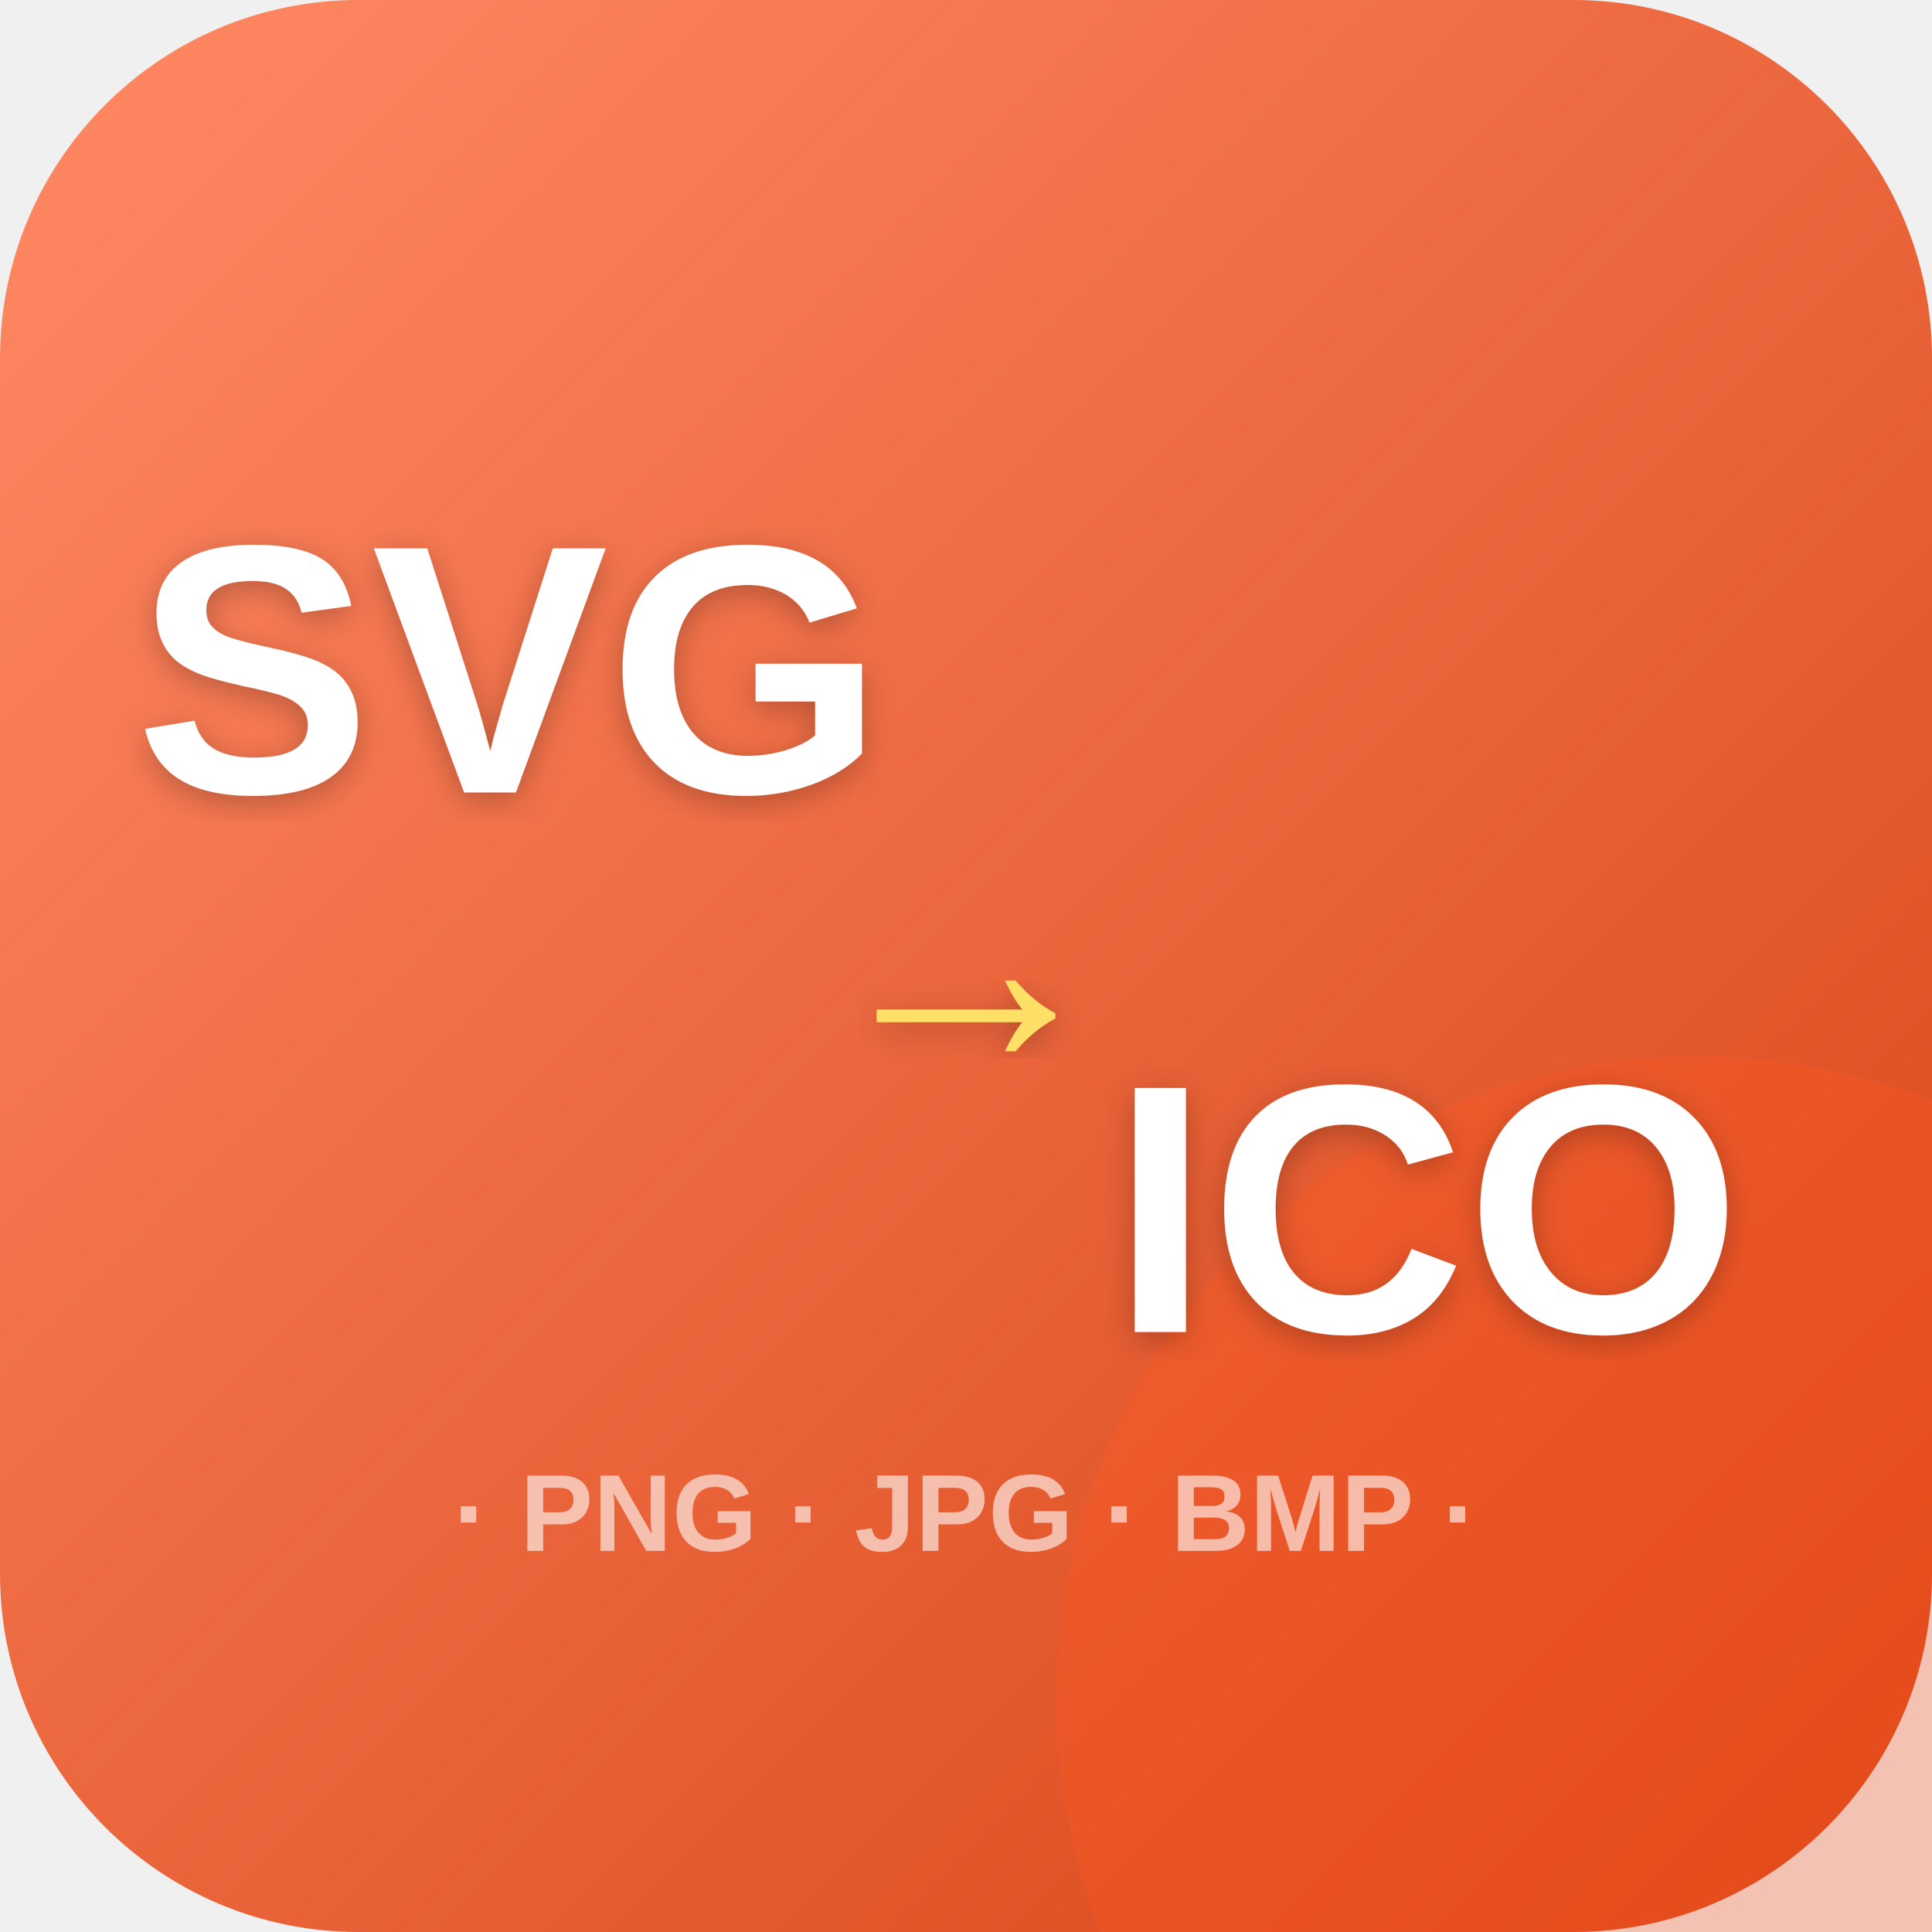
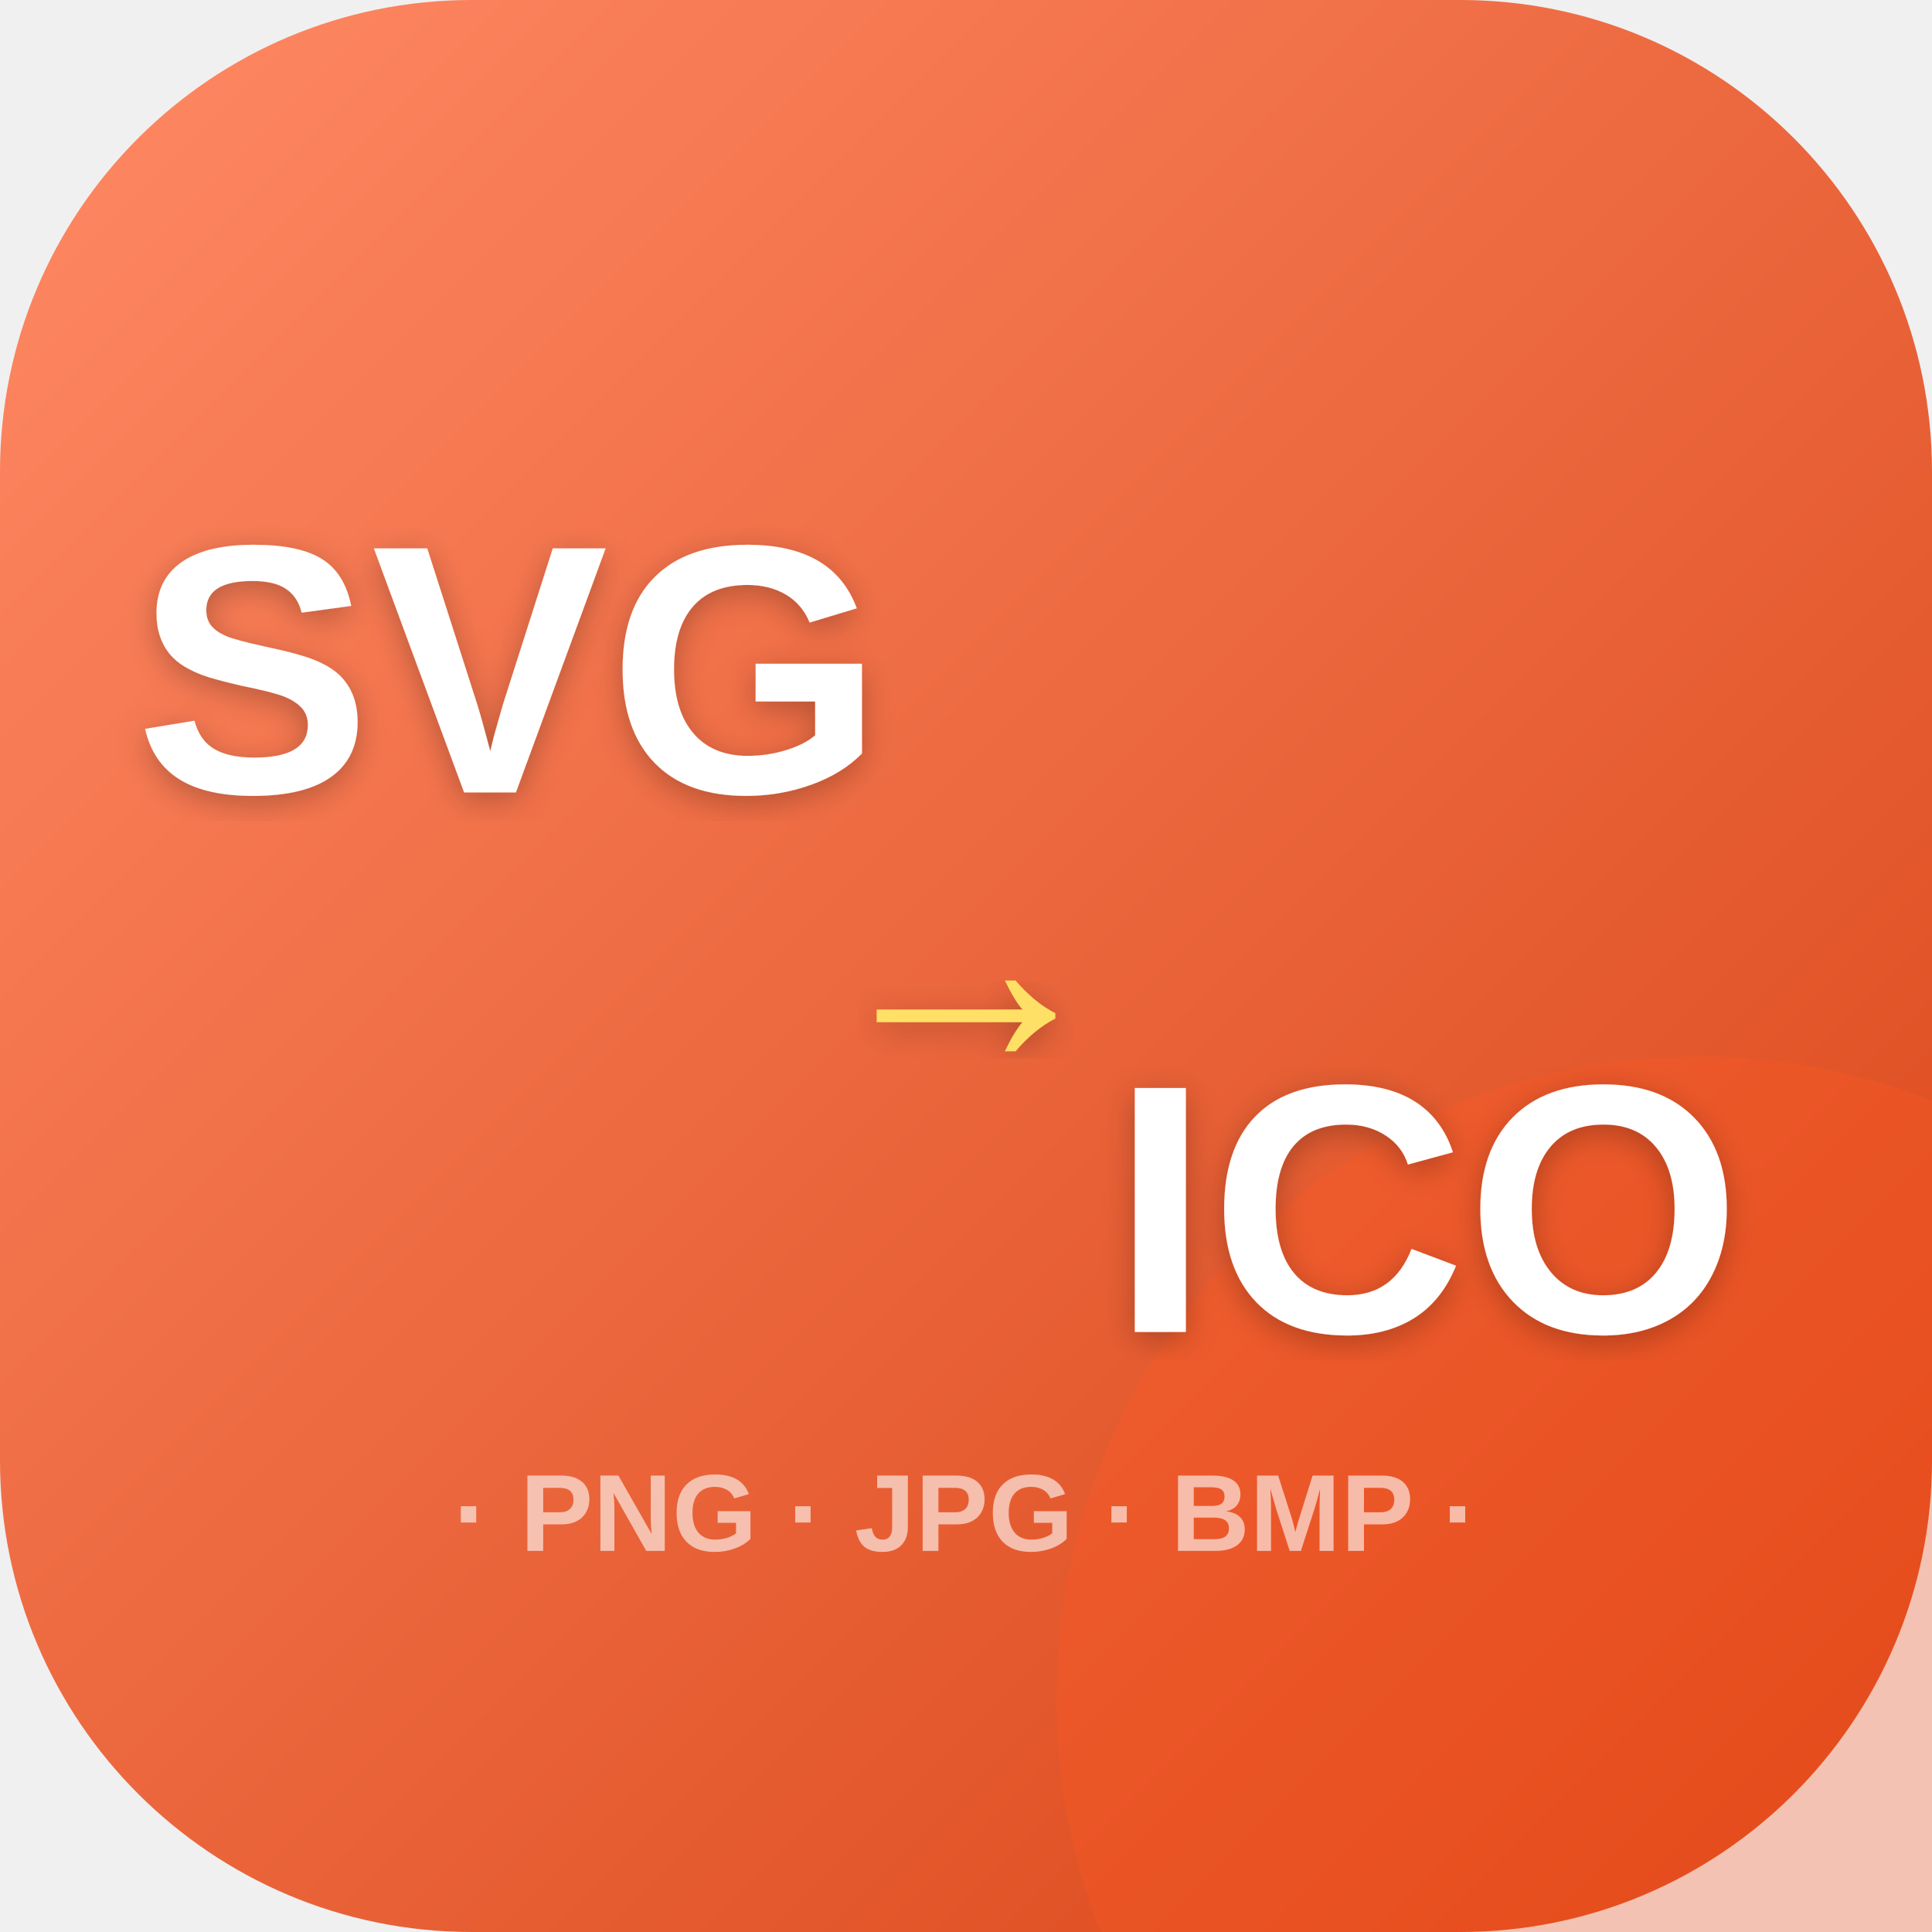
<svg xmlns="http://www.w3.org/2000/svg" viewBox="0 0 1024 1024">
  <defs>
    <linearGradient id="bg01" x1="0%" y1="0%" x2="100%" y2="100%">
      <stop offset="0%" stop-color="#FF8A65" />
      <stop offset="100%" stop-color="#D84315" />
    </linearGradient>
    <filter id="textShadow01">
      <feDropShadow dx="0" dy="4" stdDeviation="8" flood-color="#000" flood-opacity="0.25" />
    </filter>
  </defs>
-   <rect width="1024" height="1024" rx="190" fill="url(#bg01)" />
+   <rect width="1024" height="1024" rx="250" fill="url(#bg01)" />
  <circle cx="900" cy="900" r="340" fill="#FF5722" opacity="0.3" />
  <text x="270" y="420" font-family="Arial Black, Arial, sans-serif" font-size="188" font-weight="900" fill="white" text-anchor="middle" filter="url(#textShadow01)">SVG</text>
  <text x="512" y="565" font-family="Arial Black, Arial, sans-serif" font-size="160" font-weight="900" fill="#FFE066" text-anchor="middle" filter="url(#textShadow01)">→</text>
  <text x="756" y="706" font-family="Arial Black, Arial, sans-serif" font-size="188" font-weight="900" fill="white" text-anchor="middle" filter="url(#textShadow01)">ICO</text>
  <text x="512" y="822" font-family="Arial, sans-serif" font-size="58" font-weight="600" fill="white" text-anchor="middle" opacity="0.60">· PNG · JPG · BMP ·</text>
</svg>
